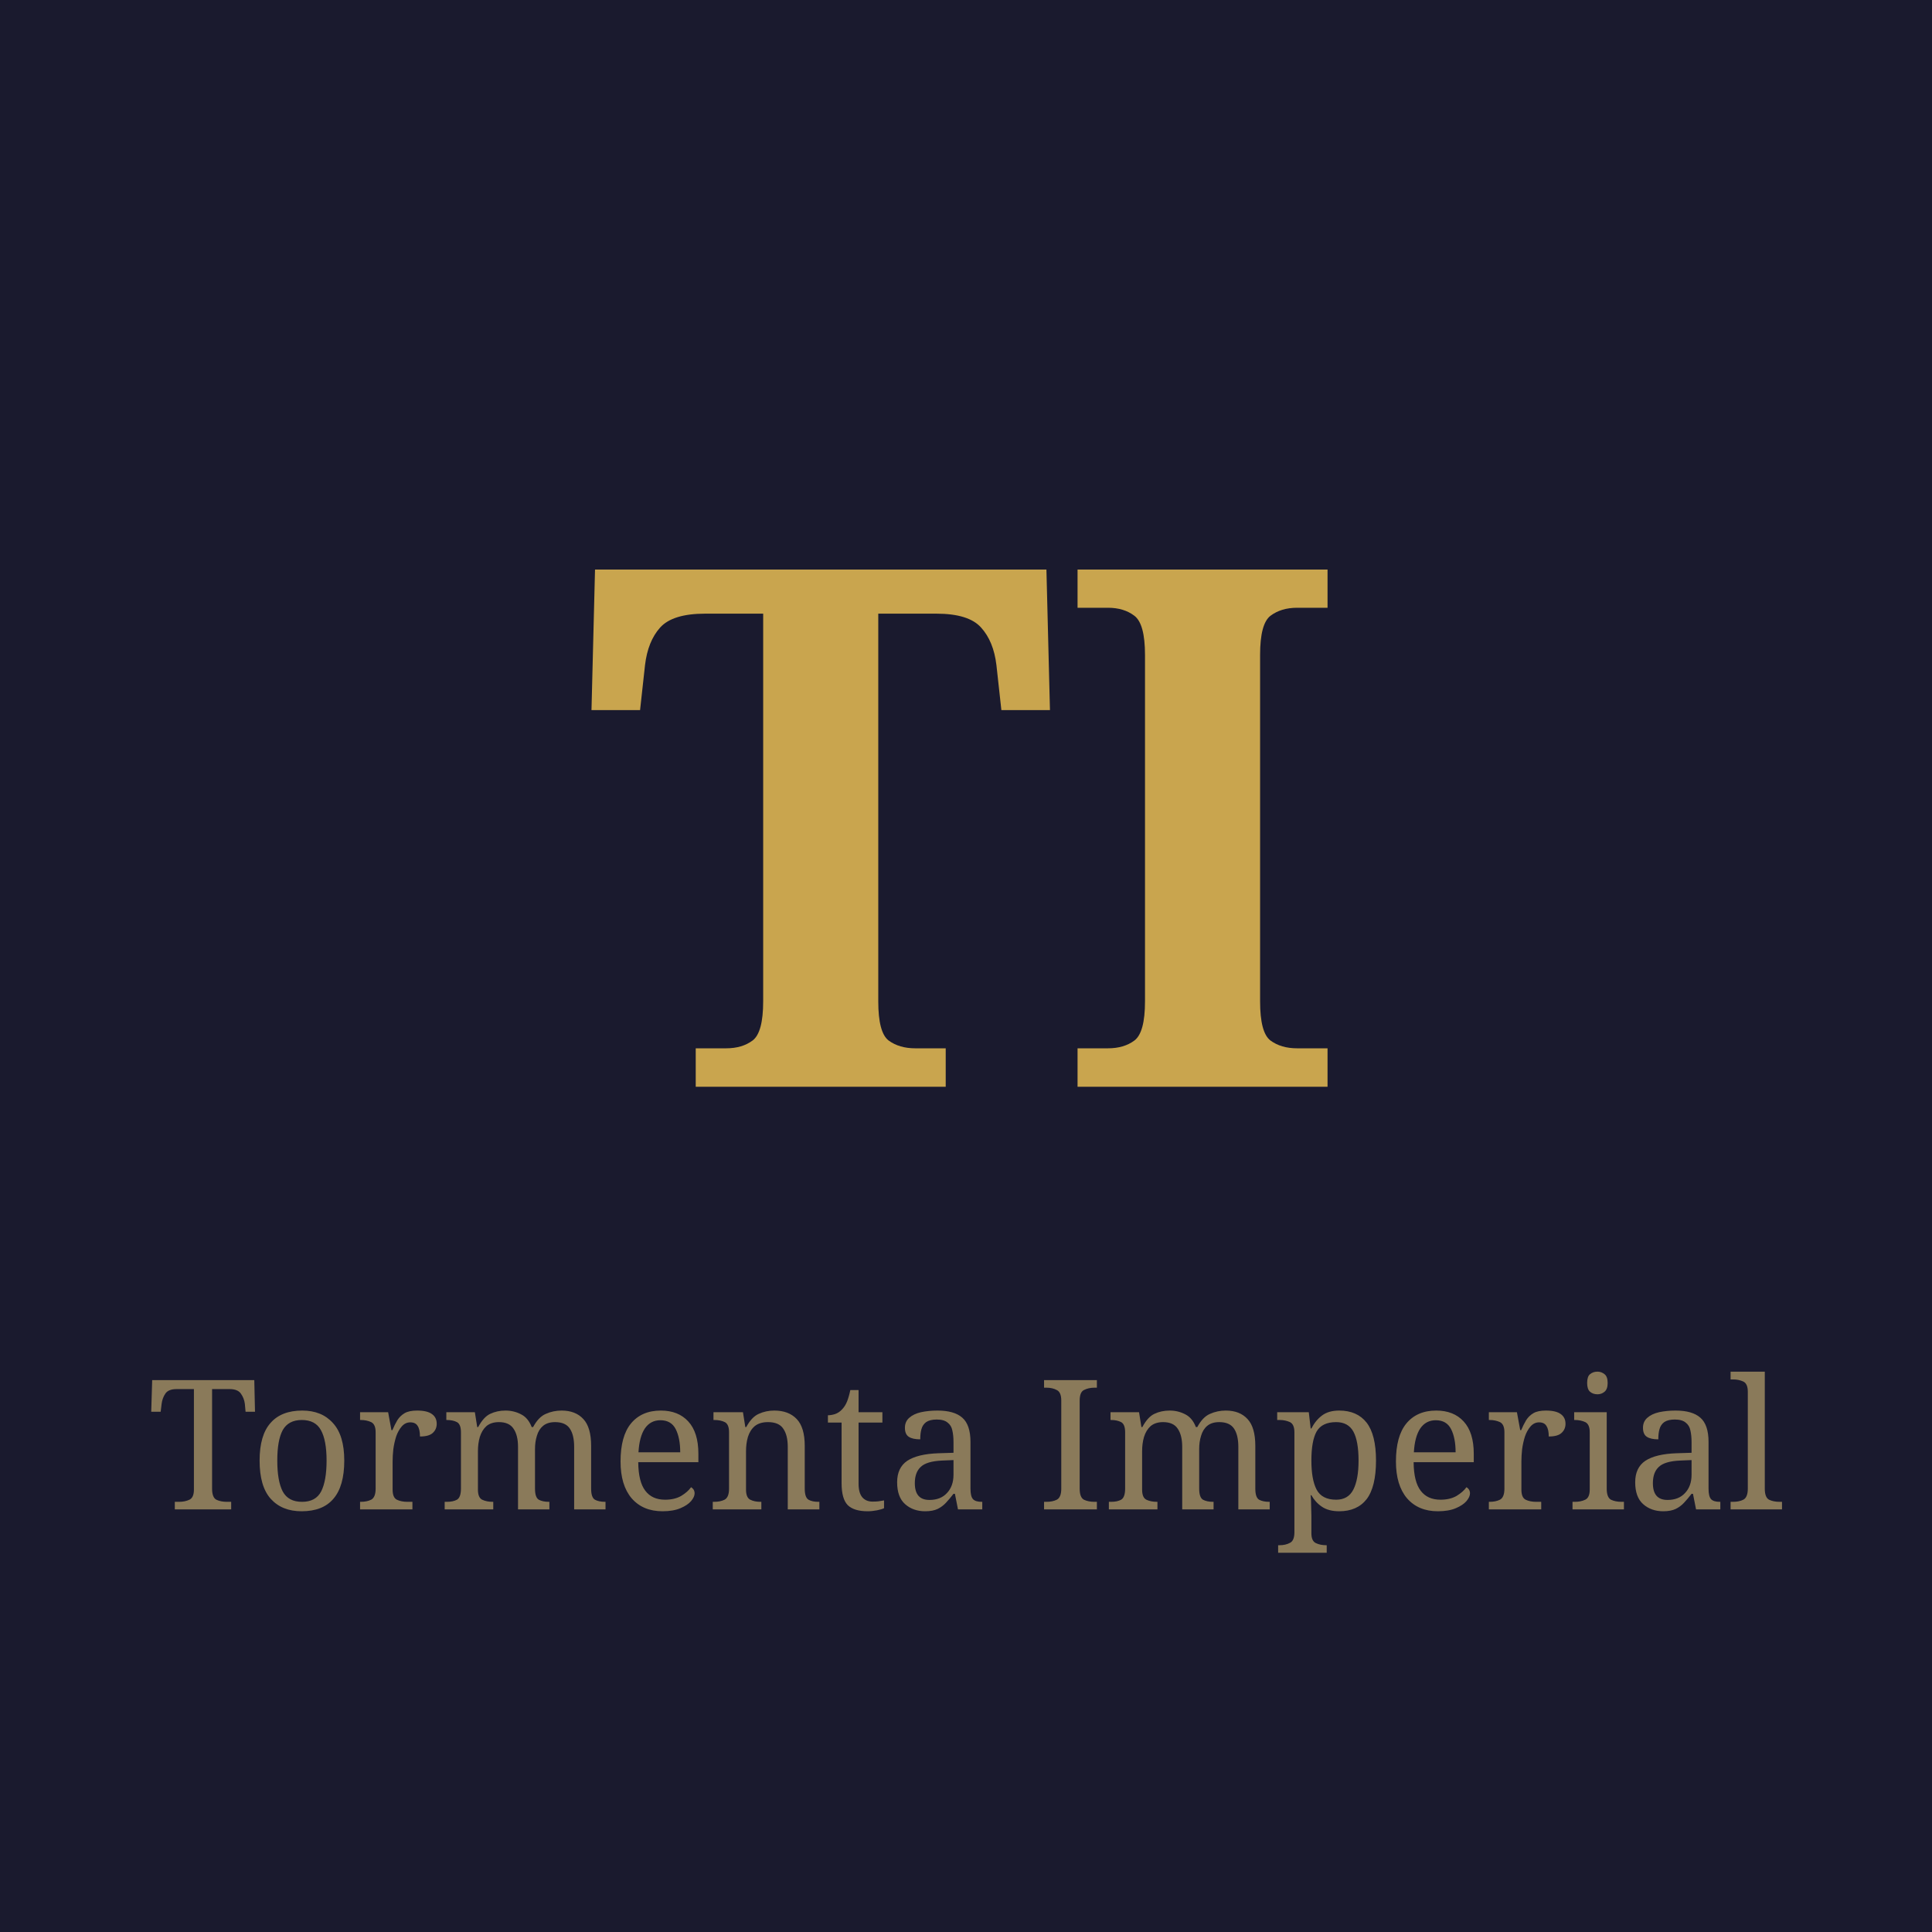
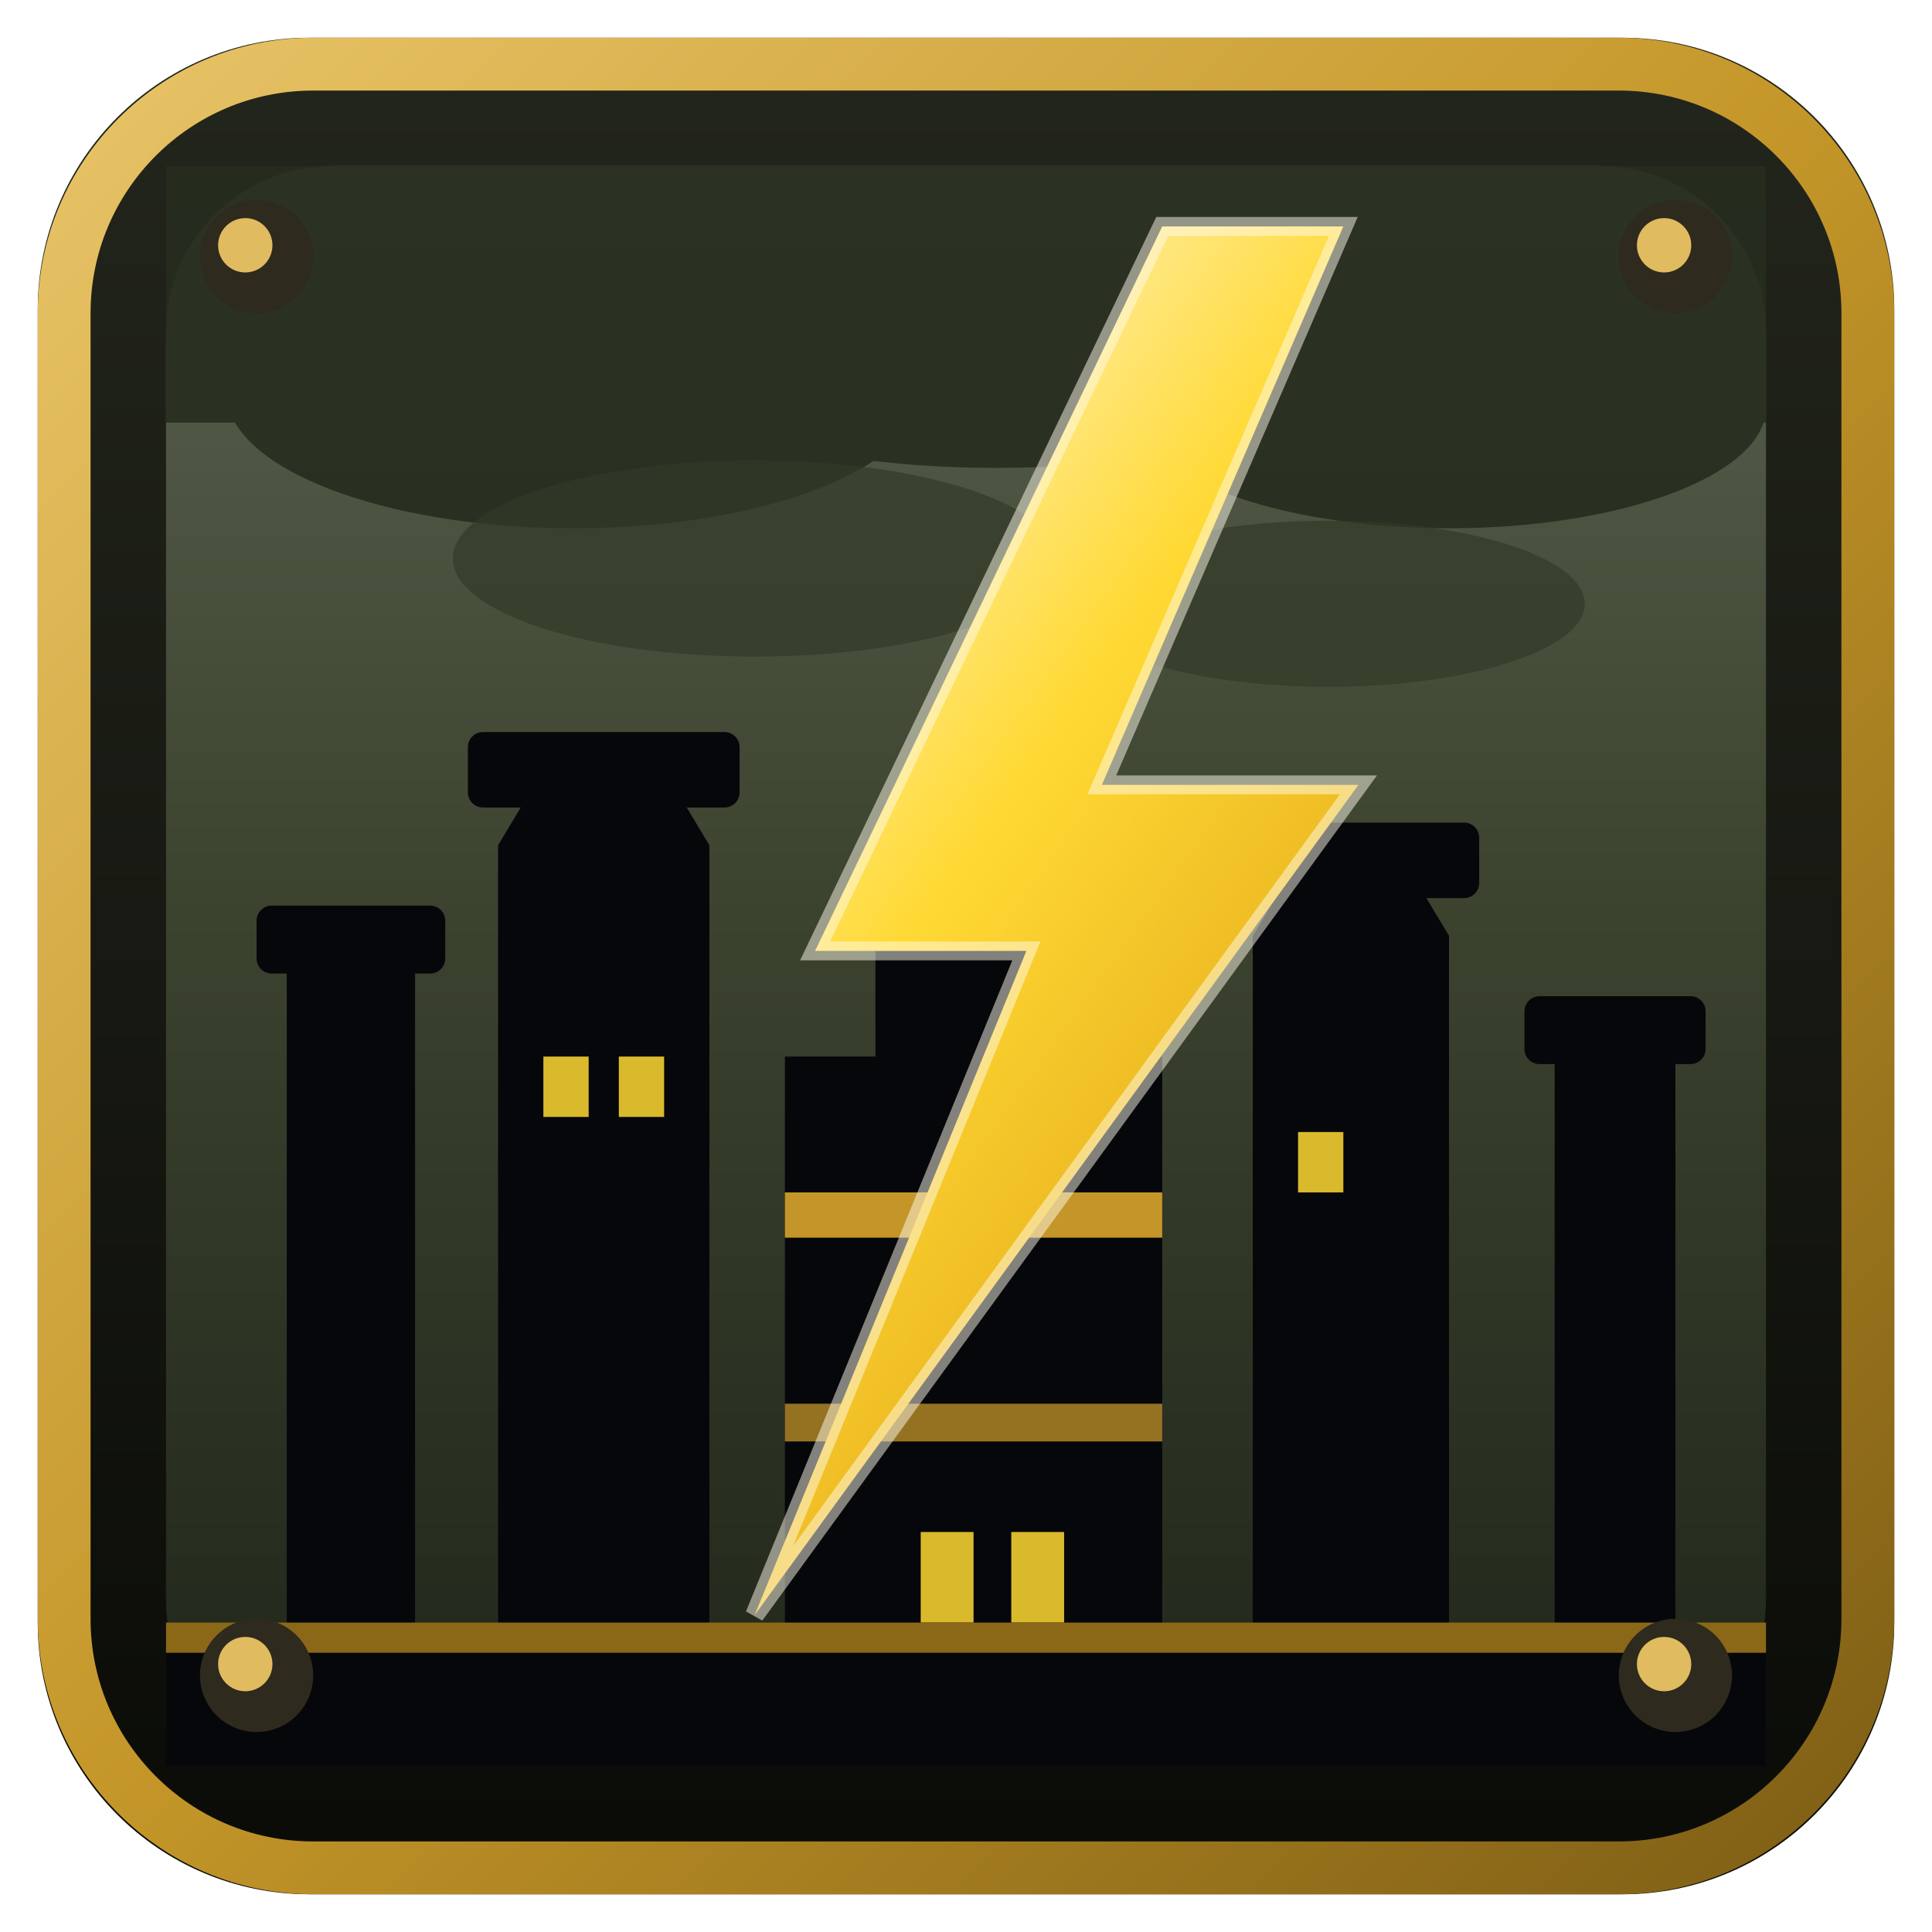
- <svg xmlns="http://www.w3.org/2000/svg" width="128" height="128" viewBox="0 0 128 128">
-   <rect width="128" height="128" fill="#1a1a2e" />
-   <text x="64" y="72" font-family="serif" font-size="48" fill="#c9a54e" text-anchor="middle" font-weight="bold">TI</text>
-   <text x="64" y="100" font-family="serif" font-size="12" fill="#8a7a5a" text-anchor="middle">Tormenta Imperial</text>
+ <svg xmlns="http://www.w3.org/2000/svg" width="256" height="256" viewBox="0 0 256 256">
+   <defs>
+     <linearGradient id="plate" x1="0" y1="0" x2="0" y2="1">
+       <stop offset="0" stop-color="#23261C" />
+       <stop offset="1" stop-color="#0A0B07" />
+     </linearGradient>
+     <linearGradient id="brass" x1="0" y1="0" x2="1" y2="1">
+       <stop offset="0" stop-color="#E8C468" />
+       <stop offset="0.5" stop-color="#C49629" />
+       <stop offset="1" stop-color="#7E5E15" />
+     </linearGradient>
+     <linearGradient id="bolt" x1="0.2" y1="0" x2="0.8" y2="1">
+       <stop offset="0" stop-color="#FFF8DC" />
+       <stop offset="0.4" stop-color="#FFD933" />
+       <stop offset="1" stop-color="#D99612" />
+     </linearGradient>
+     <linearGradient id="sky" x1="0" y1="0" x2="0" y2="1">
+       <stop offset="0" stop-color="#5A6250" />
+       <stop offset="0.45" stop-color="#3C432F" />
+       <stop offset="1" stop-color="#20261A" />
+     </linearGradient>
+   </defs>
+   <rect x="5" y="5" width="246" height="246" rx="36" fill="url(#plate)" />
+   <rect x="8.5" y="8.5" width="239" height="239" rx="33" fill="none" stroke="url(#brass)" stroke-width="7" />
+   <rect x="22" y="22" width="212" height="212" rx="22" fill="url(#sky)" />
+   <g fill="#262C1E" opacity="0.9">
+     <ellipse cx="76" cy="52" rx="46" ry="18" />
+     <ellipse cx="132" cy="42" rx="54" ry="20" />
+     <ellipse cx="192" cy="54" rx="42" ry="16" />
+     <rect x="22" y="22" width="212" height="34" />
+   </g>
+   <g fill="#323927" opacity="0.7">
+     <ellipse cx="100" cy="74" rx="40" ry="13" />
+     <ellipse cx="176" cy="80" rx="34" ry="11" />
+   </g>
+   <g fill="#06070B">
+     <rect x="38" y="126" width="17" height="96" />
+     <rect x="34" y="120" width="25" height="9" rx="2" />
+     <rect x="206" y="138" width="16" height="84" />
+     <rect x="202" y="132" width="24" height="9" rx="2" />
+     <path d="M66 222 L66 112 L72 102 L88 102 L94 112 L94 222 Z" />
+     <rect x="62" y="97" width="36" height="10" rx="2" />
+     <path d="M166 222 L166 124 L172 114 L186 114 L192 124 L192 222 Z" />
+     <rect x="162" y="109" width="34" height="10" rx="2" />
+     <path d="M104 222 L104 140 L116 140 L116 120 L128 108 L140 120 L140 140 L154 140 L154 222 Z" />
+   </g>
+   <g fill="#C49629">
+     <rect x="104" y="158" width="50" height="6" />
+     <rect x="104" y="186" width="50" height="5" opacity="0.75" />
+   </g>
+   <g fill="#FFD933" opacity="0.85">
+     <rect x="72" y="140" width="6" height="8" />
+     <rect x="82" y="140" width="6" height="8" />
+     <rect x="172" y="150" width="6" height="8" />
+     <rect x="122" y="203" width="7" height="12" />
+     <rect x="134" y="203" width="7" height="12" />
+   </g>
+   <rect x="22" y="218" width="212" height="16" fill="#06070B" />
+   <rect x="22" y="215" width="212" height="4" fill="#8A6818" />
+   <path d="M154 30 L108 126 L136 126 L100 214 L180 104 L146 104 L178 30 Z" fill="url(#bolt)" />
+   <path d="M154 30 L108 126 L136 126 L100 214 L180 104 L146 104 L178 30 Z" fill="none" stroke="#FFFCEB" stroke-width="2.5" opacity="0.5" />
+   <g>
+     <circle cx="34" cy="34" r="7.5" fill="#2E2A1D" />
+     <circle cx="32.5" cy="32.5" r="3.6" fill="#E0BB60" />
+     <circle cx="222" cy="34" r="7.5" fill="#2E2A1D" />
+     <circle cx="220.5" cy="32.5" r="3.6" fill="#E0BB60" />
+     <circle cx="34" cy="222" r="7.5" fill="#2E2A1D" />
+     <circle cx="32.5" cy="220.5" r="3.6" fill="#E0BB60" />
+     <circle cx="222" cy="222" r="7.5" fill="#2E2A1D" />
+     <circle cx="220.5" cy="220.5" r="3.6" fill="#E0BB60" />
+   </g>
</svg>
